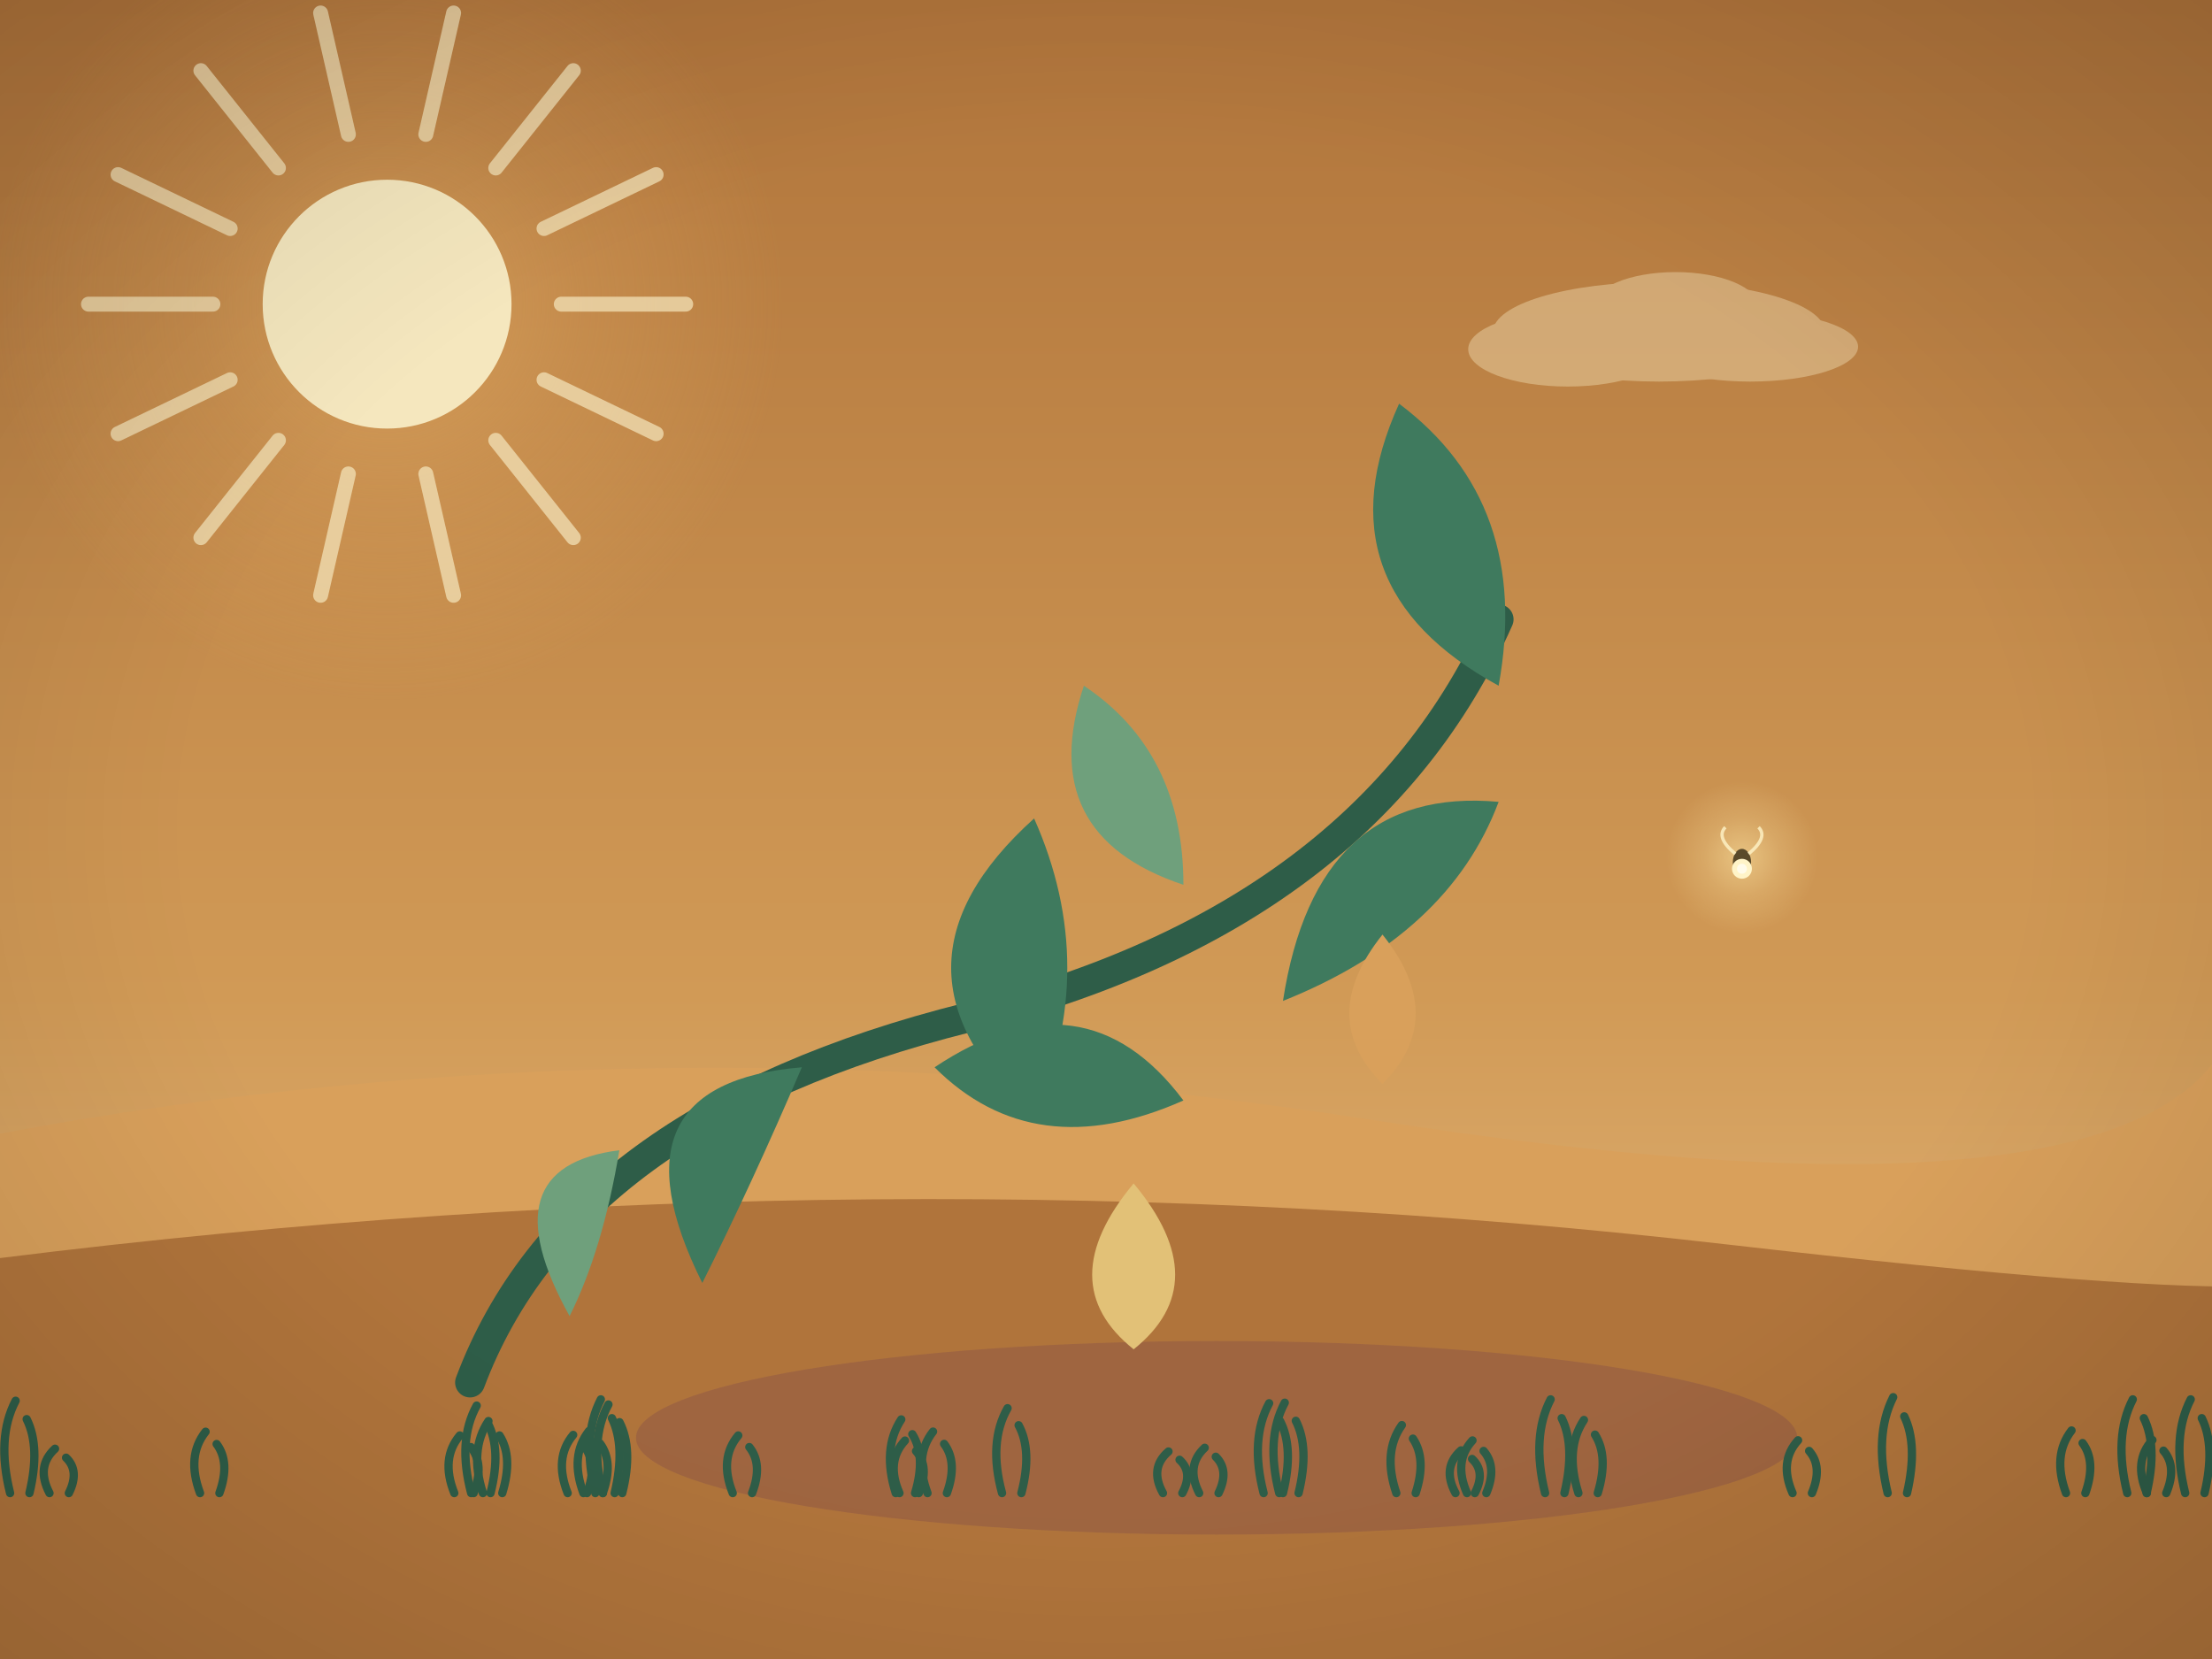
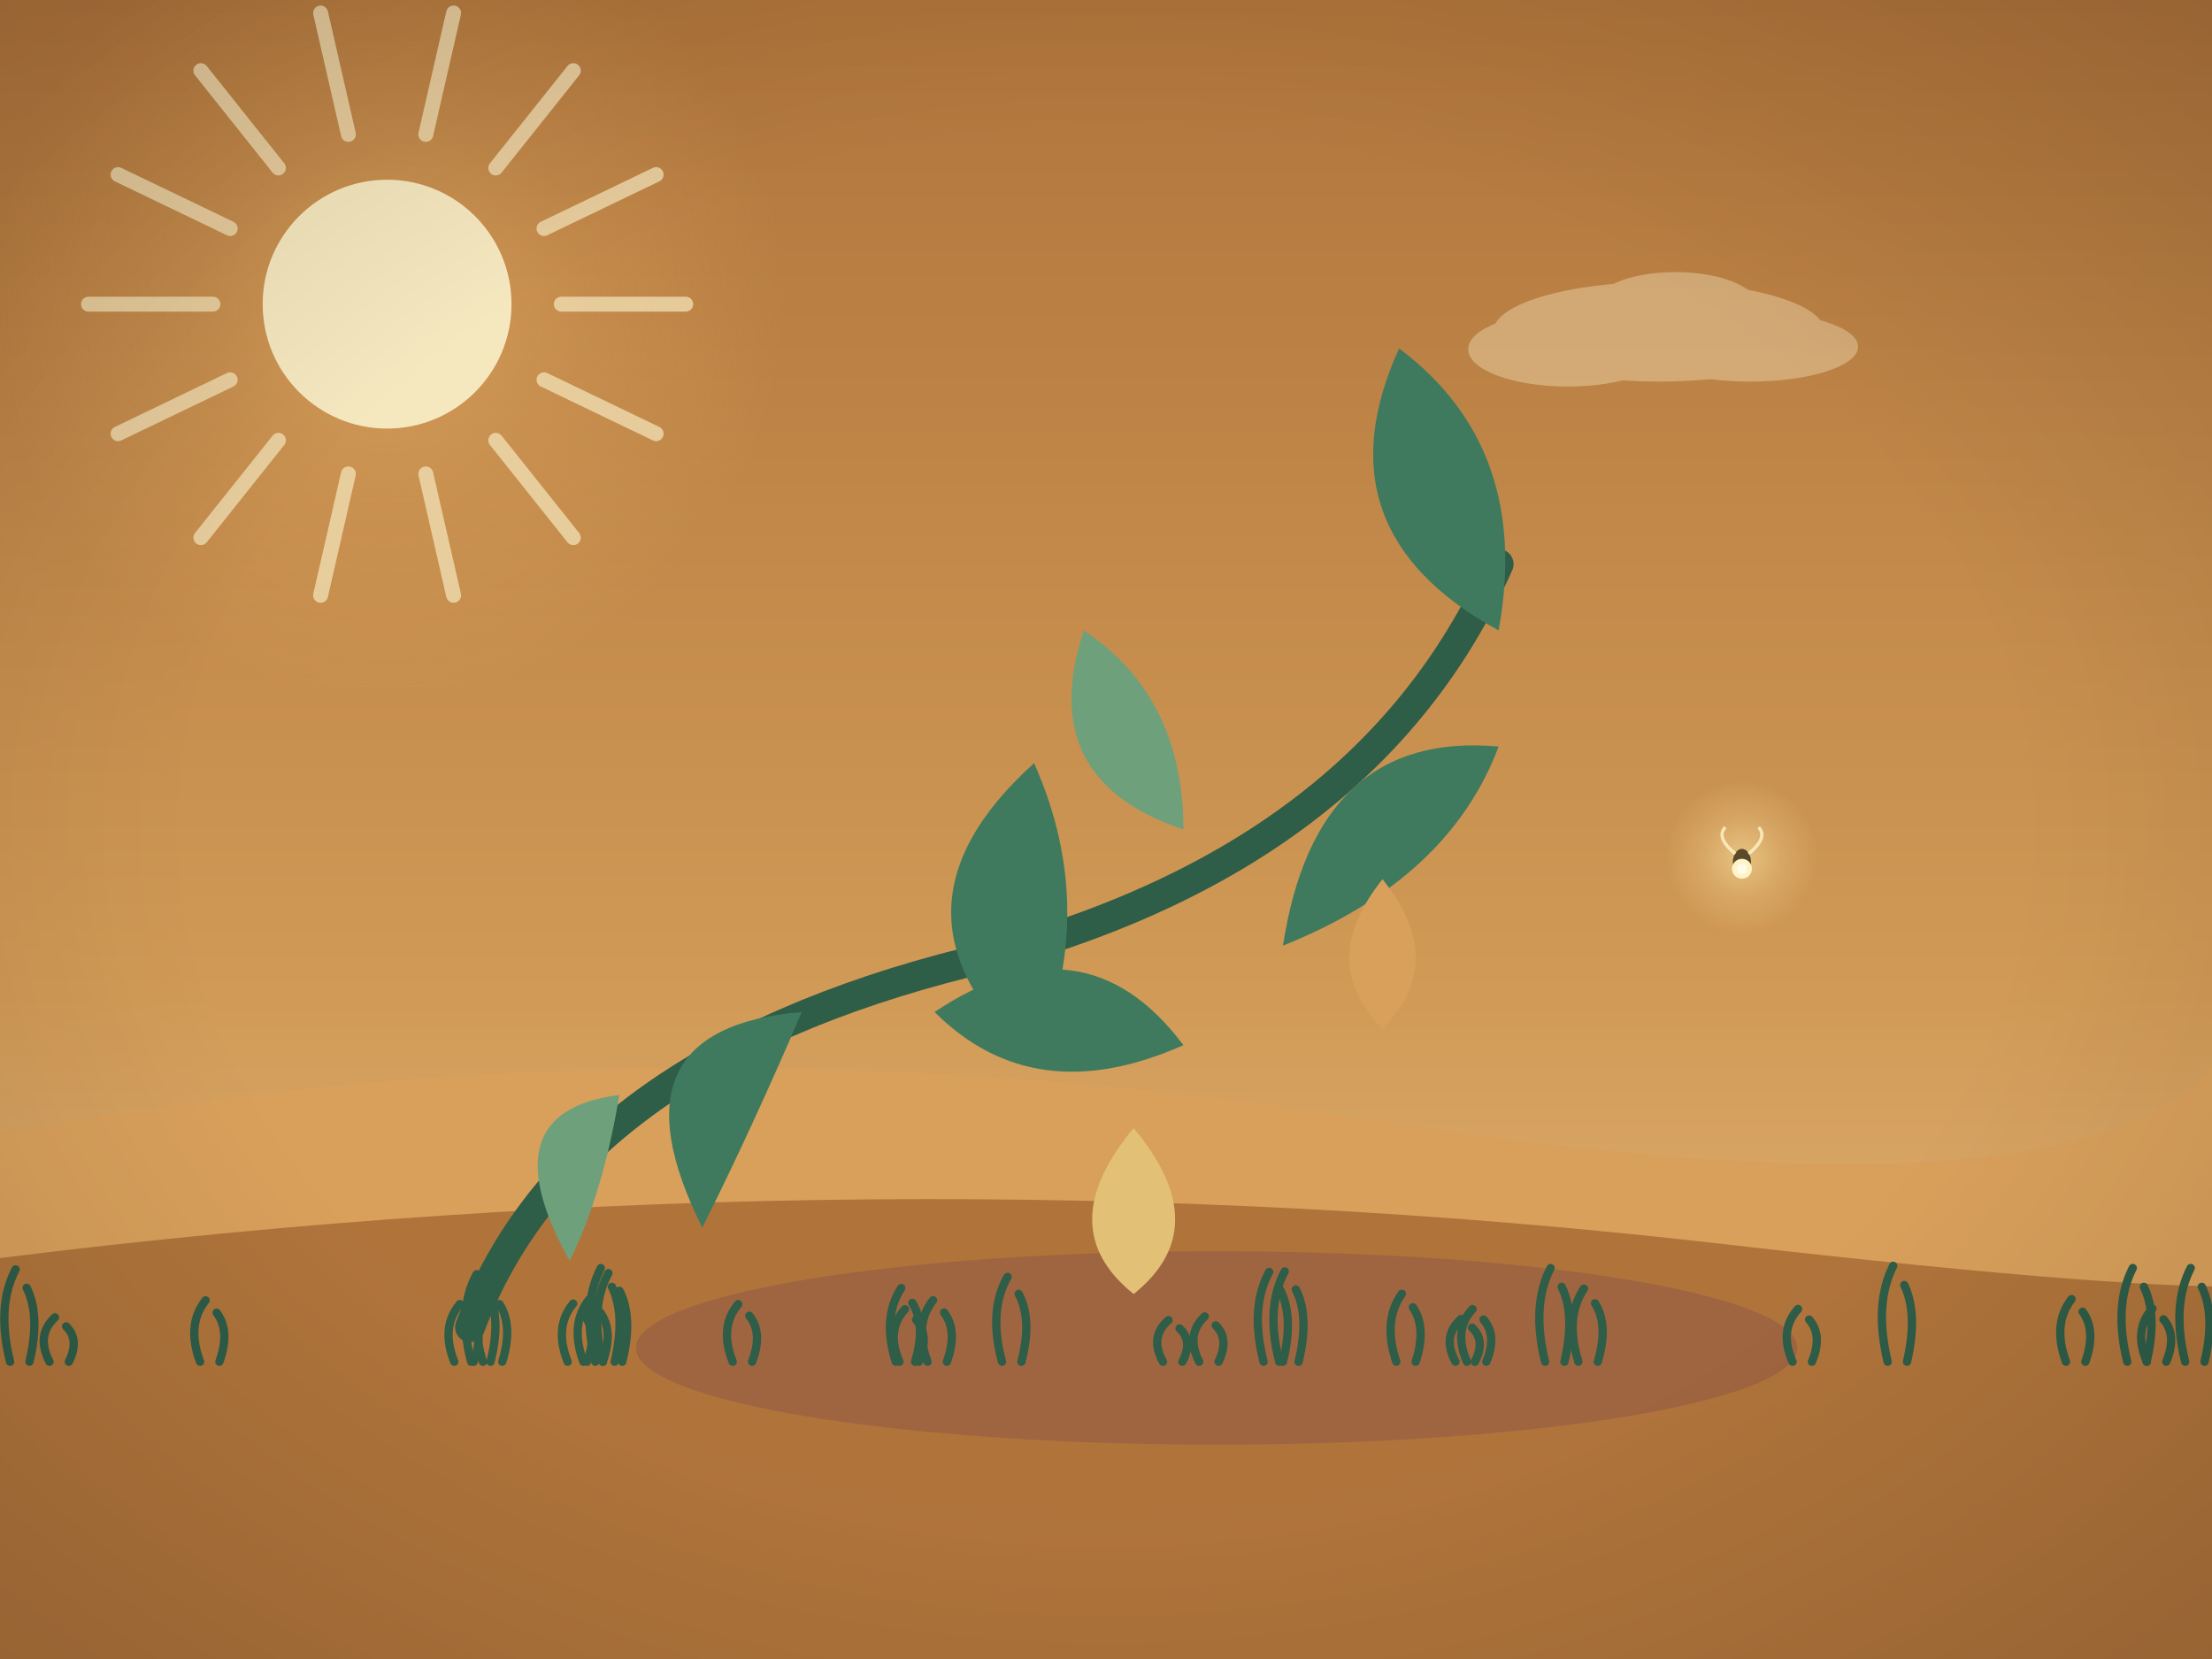
<svg xmlns="http://www.w3.org/2000/svg" viewBox="0 0 1600 1200">
  <defs>
    <linearGradient id="sky0" x1="0" y1="0" x2="0" y2="1">
      <stop offset="0" stop-color="#B0743B" />
      <stop offset="0.6" stop-color="#D19A56" />
      <stop offset="1" stop-color="#E8C089" />
    </linearGradient>
    <radialGradient id="gl1">
      <stop offset="0" stop-color="#E8B36A" stop-opacity="0.55" />
      <stop offset="0.5" stop-color="#E8B36A" stop-opacity="0.22" />
      <stop offset="1" stop-color="#E8B36A" stop-opacity="0" />
    </radialGradient>
    <radialGradient id="gl2">
      <stop offset="0" stop-color="#FFE9A8" stop-opacity="0.55" />
      <stop offset="0.5" stop-color="#FFE9A8" stop-opacity="0.22" />
      <stop offset="1" stop-color="#FFE9A8" stop-opacity="0" />
    </radialGradient>
    <radialGradient id="vg3" cx="0.5" cy="0.5" r="0.75">
      <stop offset="0.55" stop-color="#000" stop-opacity="0" />
      <stop offset="1" stop-color="#000" stop-opacity="0.16" />
    </radialGradient>
  </defs>
  <rect x="0" y="0" width="1600" height="1200" fill="url(#sky0)" />
  <circle cx="280" cy="220" r="288" fill="url(#gl1)" />
  <circle cx="280" cy="220" r="90" fill="#F5E7BE" />
  <line x1="406" y1="220" x2="496" y2="220" stroke="#F5E7BE" stroke-width="10.8" stroke-linecap="round" opacity="0.7" />
  <line x1="393.5" y1="274.7" x2="474.6" y2="313.7" stroke="#F5E7BE" stroke-width="10.8" stroke-linecap="round" opacity="0.7" />
  <line x1="358.6" y1="318.5" x2="414.7" y2="388.9" stroke="#F5E7BE" stroke-width="10.8" stroke-linecap="round" opacity="0.7" />
  <line x1="308" y1="342.8" x2="328.1" y2="430.6" stroke="#F5E7BE" stroke-width="10.8" stroke-linecap="round" opacity="0.7" />
  <line x1="252" y1="342.8" x2="231.9" y2="430.6" stroke="#F5E7BE" stroke-width="10.8" stroke-linecap="round" opacity="0.7" />
  <line x1="201.4" y1="318.5" x2="145.3" y2="388.9" stroke="#F5E7BE" stroke-width="10.8" stroke-linecap="round" opacity="0.7" />
  <line x1="166.5" y1="274.7" x2="85.4" y2="313.7" stroke="#F5E7BE" stroke-width="10.8" stroke-linecap="round" opacity="0.7" />
  <line x1="154" y1="220" x2="64" y2="220" stroke="#F5E7BE" stroke-width="10.8" stroke-linecap="round" opacity="0.7" />
  <line x1="166.5" y1="165.3" x2="85.4" y2="126.3" stroke="#F5E7BE" stroke-width="10.8" stroke-linecap="round" opacity="0.7" />
  <line x1="201.4" y1="121.5" x2="145.3" y2="51.1" stroke="#F5E7BE" stroke-width="10.8" stroke-linecap="round" opacity="0.7" />
  <line x1="252" y1="97.2" x2="231.9" y2="9.4" stroke="#F5E7BE" stroke-width="10.8" stroke-linecap="round" opacity="0.7" />
  <line x1="308" y1="97.2" x2="328.1" y2="9.4" stroke="#F5E7BE" stroke-width="10.8" stroke-linecap="round" opacity="0.7" />
  <line x1="358.6" y1="121.5" x2="414.7" y2="51.1" stroke="#F5E7BE" stroke-width="10.8" stroke-linecap="round" opacity="0.7" />
  <line x1="393.5" y1="165.3" x2="474.6" y2="126.3" stroke="#F5E7BE" stroke-width="10.8" stroke-linecap="round" opacity="0.7" />
  <g opacity="0.4" fill="#F5E7BE">
    <ellipse cx="1200" cy="240" rx="120" ry="36" />
    <ellipse cx="1134" cy="252.6" rx="72" ry="27" />
    <ellipse cx="1266" cy="250.8" rx="78" ry="25.2" />
    <ellipse cx="1212" cy="222" rx="60" ry="25.2" />
  </g>
  <path d="M0 820 Q 480 730 992 810 T 1600 770 V 1200 H 0 Z" fill="#D9A05B" />
  <path d="M0 910 Q 640 830 1248 900 T 1600 880 V 1200 H 0 Z" fill="#B0743B" />
-   <ellipse cx="880" cy="1040" rx="420" ry="70" fill="#8A5348" opacity="0.45" />
-   <g transform="translate(700 1000) scale(1.2)">
+   <ellipse cx="880" cy="975" rx="420" ry="70" fill="#8A5348" opacity="0.45" />
+   <g transform="translate(700 960) scale(1.2)">
    <path d="M -300 0 q 60 -160 300 -220 q 240 -60 320 -240" stroke="#2E5D48" stroke-width="18" fill="none" stroke-linecap="round" />
    <path d="M -160 -60 q -60 -120 60 -130 q -30 70 -60 130 Z M 40 -160 q -100 -90 0 -180 q 40 90 0 180 Z M 190 -230 q 20 -130 130 -120 q -30 80 -130 120 Z M 320 -420 q -110 -60 -60 -170 q 80 60 60 170 Z M -20 -190 q 90 -60 150 20 q -90 40 -150 -20 Z" fill="#3F7A5E" />
    <path d="M -240 -40 q -50 -90 30 -100 q -10 60 -30 100 Z M 130 -300 q -90 -30 -60 -120 q 60 40 60 120 Z" fill="#6FA07C" />
    <path d="M 100 -120 q -50 60 0 100 q 50 -40 0 -100 Z" fill="#E2C177" />
    <path d="M 250 -270 q -40 50 0 90 q 40 -40 0 -90 Z" fill="#D9A05B" />
  </g>
  <g stroke="#2E5D48" stroke-width="6" stroke-linecap="round" fill="none">
-     <path d="M 841.2 1080 q -10 -18.1 4 -30.1 M 855.2 1080 q 8 -15 -2 -24.1" />
-     <path d="M 1061.1 1080 q -10 -22.9 4 -38.1 M 1075.1 1080 q 8 -19 -2 -30.5" />
-     <path d="M 867.4 1080 q -10 -19.7 4 -32.8 M 881.4 1080 q 8 -16.4 -2 -26.3" />
-     <path d="M 7.3 1080 q -10 -40.1 4 -66.8 M 21.3 1080 q 8 -33.4 -2 -53.5" />
-     <path d="M 1552.9 1080 q -10 -23 4 -38.4 M 1566.9 1080 q 8 -19.2 -2 -30.7" />
-     <path d="M 1494.4 1080 q -10 -27.2 4 -45.3 M 1508.4 1080 q 8 -22.7 -2 -36.2" />
-     <path d="M 35.8 1080 q -10 -19.2 4 -32.1 M 49.8 1080 q 8 -16 -2 -25.6" />
-     <path d="M 724.8 1080 q -10 -36.8 4 -61.4 M 738.8 1080 q 8 -30.7 -2 -49.1" />
-     <path d="M 1010 1080 q -10 -29.5 4 -49.2 M 1024 1080 q 8 -24.6 -2 -39.4" />
-     <path d="M 650.6 1080 q -10 -22.8 4 -38 M 664.6 1080 q 8 -19 -2 -30.4" />
-     <path d="M 1580.6 1080 q -10 -40.7 4 -67.8 M 1594.6 1080 q 8 -33.9 -2 -54.2" />
-     <path d="M 430.6 1080 q -10 -40.7 4 -67.8 M 444.6 1080 q 8 -33.9 -2 -54.2" />
-     <path d="M 1365.4 1080 q -10 -41.6 4 -69.4 M 1379.4 1080 q 8 -34.7 -2 -55.5" />
-     <path d="M 1117.6 1080 q -10 -40.7 4 -67.8 M 1131.6 1080 q 8 -33.9 -2 -54.2" />
-     <path d="M 1538.7 1080 q -10 -40.7 4 -67.8 M 1552.7 1080 q 8 -33.9 -2 -54.2" />
-     <path d="M 349.3 1080 q -10 -31.3 4 -52.1 M 363.3 1080 q 8 -26.1 -2 -41.7" />
-     <path d="M 328.6 1080 q -10 -25 4 -41.7 M 342.6 1080 q 8 -20.8 -2 -33.3" />
-     <path d="M 340.8 1080 q -10 -38 4 -63.3 M 354.8 1080 q 8 -31.6 -2 -50.6" />
-     <path d="M 647.9 1080 q -10 -32 4 -53.3 M 661.9 1080 q 8 -26.6 -2 -42.6" />
-     <path d="M 925.3 1080 q -10 -39.3 4 -65.4 M 939.3 1080 q 8 -32.7 -2 -52.3" />
-     <path d="M 914 1080 q -10 -39 4 -65 M 928 1080 q 8 -32.5 -2 -52" />
-     <path d="M 1141.7 1080 q -10 -31.8 4 -52.9 M 1155.7 1080 q 8 -26.5 -2 -42.3" />
-     <path d="M 436.1 1080 q -10 -38.5 4 -64.1 M 450.1 1080 q 8 -32 -2 -51.3" />
-     <path d="M 1296.6 1080 q -10 -22.9 4 -38.2 M 1310.6 1080 q 8 -19.1 -2 -30.5" />
-     <path d="M 670.9 1080 q -10 -26.7 4 -44.5 M 684.9 1080 q 8 -22.2 -2 -35.6" />
-     <path d="M 1052.8 1080 q -10 -18.5 4 -30.9 M 1066.8 1080 q 8 -15.4 -2 -24.7" />
-     <path d="M 530 1080 q -10 -25 4 -41.7 M 544 1080 q 8 -20.8 -2 -33.3" />
-     <path d="M 410.6 1080 q -10 -25.3 4 -42.1 M 424.6 1080 q 8 -21.1 -2 -33.7" />
-     <path d="M 422 1080 q -10 -26.9 4 -44.9 M 436 1080 q 8 -22.5 -2 -35.9" />
-     <path d="M 144.7 1080 q -10 -26.7 4 -44.4 M 158.7 1080 q 8 -22.2 -2 -35.5" />
+     <path d="M 841.2 985 q -10 -18.1 4 -30.1 M 855.2 985 q 8 -15 -2 -24.1" />
+     <path d="M 1061.1 985 q -10 -22.9 4 -38.1 M 1075.1 985 q 8 -19 -2 -30.5" />
+     <path d="M 867.4 985 q -10 -19.7 4 -32.8 M 881.4 985 q 8 -16.4 -2 -26.3" />
+     <path d="M 7.3 985 q -10 -40.1 4 -66.8 M 21.3 985 q 8 -33.4 -2 -53.5" />
+     <path d="M 1552.9 985 q -10 -23 4 -38.4 M 1566.9 985 q 8 -19.2 -2 -30.7" />
+     <path d="M 1494.4 985 q -10 -27.2 4 -45.3 M 1508.4 985 q 8 -22.7 -2 -36.2" />
+     <path d="M 35.8 985 q -10 -19.2 4 -32.1 M 49.8 985 q 8 -16 -2 -25.6" />
+     <path d="M 724.8 985 q -10 -36.8 4 -61.4 M 738.8 985 q 8 -30.7 -2 -49.1" />
+     <path d="M 1010 985 q -10 -29.5 4 -49.2 M 1024 985 q 8 -24.6 -2 -39.4" />
+     <path d="M 650.6 985 q -10 -22.8 4 -38 M 664.6 985 q 8 -19 -2 -30.4" />
+     <path d="M 1580.6 985 q -10 -40.7 4 -67.8 M 1594.6 985 q 8 -33.9 -2 -54.2" />
+     <path d="M 430.6 985 q -10 -40.7 4 -67.8 M 444.6 985 q 8 -33.9 -2 -54.2" />
+     <path d="M 1365.4 985 q -10 -41.6 4 -69.4 M 1379.4 985 q 8 -34.7 -2 -55.5" />
+     <path d="M 1117.6 985 q -10 -40.7 4 -67.8 M 1131.6 985 q 8 -33.9 -2 -54.2" />
+     <path d="M 1538.7 985 q -10 -40.7 4 -67.8 M 1552.7 985 q 8 -33.9 -2 -54.2" />
+     <path d="M 349.3 985 q -10 -31.3 4 -52.1 M 363.3 985 q 8 -26.1 -2 -41.7" />
+     <path d="M 328.6 985 q -10 -25 4 -41.7 M 342.6 985 q 8 -20.8 -2 -33.3" />
+     <path d="M 340.8 985 q -10 -38 4 -63.3 M 354.8 985 q 8 -31.6 -2 -50.6" />
+     <path d="M 647.9 985 q -10 -32 4 -53.3 M 661.9 985 q 8 -26.6 -2 -42.6" />
+     <path d="M 925.3 985 q -10 -39.3 4 -65.4 M 939.3 985 q 8 -32.7 -2 -52.3" />
+     <path d="M 914 985 q -10 -39 4 -65 M 928 985 q 8 -32.5 -2 -52" />
+     <path d="M 1141.7 985 q -10 -31.8 4 -52.9 M 1155.7 985 q 8 -26.5 -2 -42.3" />
+     <path d="M 436.1 985 q -10 -38.5 4 -64.1 M 450.1 985 q 8 -32 -2 -51.3" />
+     <path d="M 1296.6 985 q -10 -22.9 4 -38.2 M 1310.6 985 q 8 -19.1 -2 -30.5" />
+     <path d="M 670.9 985 q -10 -26.7 4 -44.5 M 684.9 985 q 8 -22.2 -2 -35.6" />
+     <path d="M 1052.8 985 q -10 -18.5 4 -30.9 M 1066.8 985 q 8 -15.4 -2 -24.7" />
+     <path d="M 530 985 q -10 -25 4 -41.7 M 544 985 q 8 -20.8 -2 -33.3" />
+     <path d="M 410.6 985 q -10 -25.3 4 -42.1 M 424.6 985 q 8 -21.1 -2 -33.7" />
+     <path d="M 422 985 q -10 -26.9 4 -44.9 M 436 985 q 8 -22.5 -2 -35.9" />
+     <path d="M 144.7 985 q -10 -26.7 4 -44.4 M 158.7 985 q 8 -22.2 -2 -35.5" />
  </g>
  <circle cx="1260" cy="620" r="55.2" fill="url(#gl2)" />
  <ellipse cx="1260" cy="623.6" rx="6.6" ry="9.6" fill="#5A4A2A" />
  <circle cx="1260" cy="628.4" r="7.2" fill="#FFF4C8" />
  <circle cx="1260" cy="628.4" r="3.6" fill="#FFFBEA" />
  <path d="M 1255.2 617.6 q -14.4 -12 -7.2 -19.2 M 1264.8 617.6 q 14.4 -12 7.2 -19.2" stroke="#FFF4C8" stroke-width="2.4" fill="none" opacity="0.8" />
  <rect width="1600" height="1200" fill="url(#vg3)" />
</svg>
